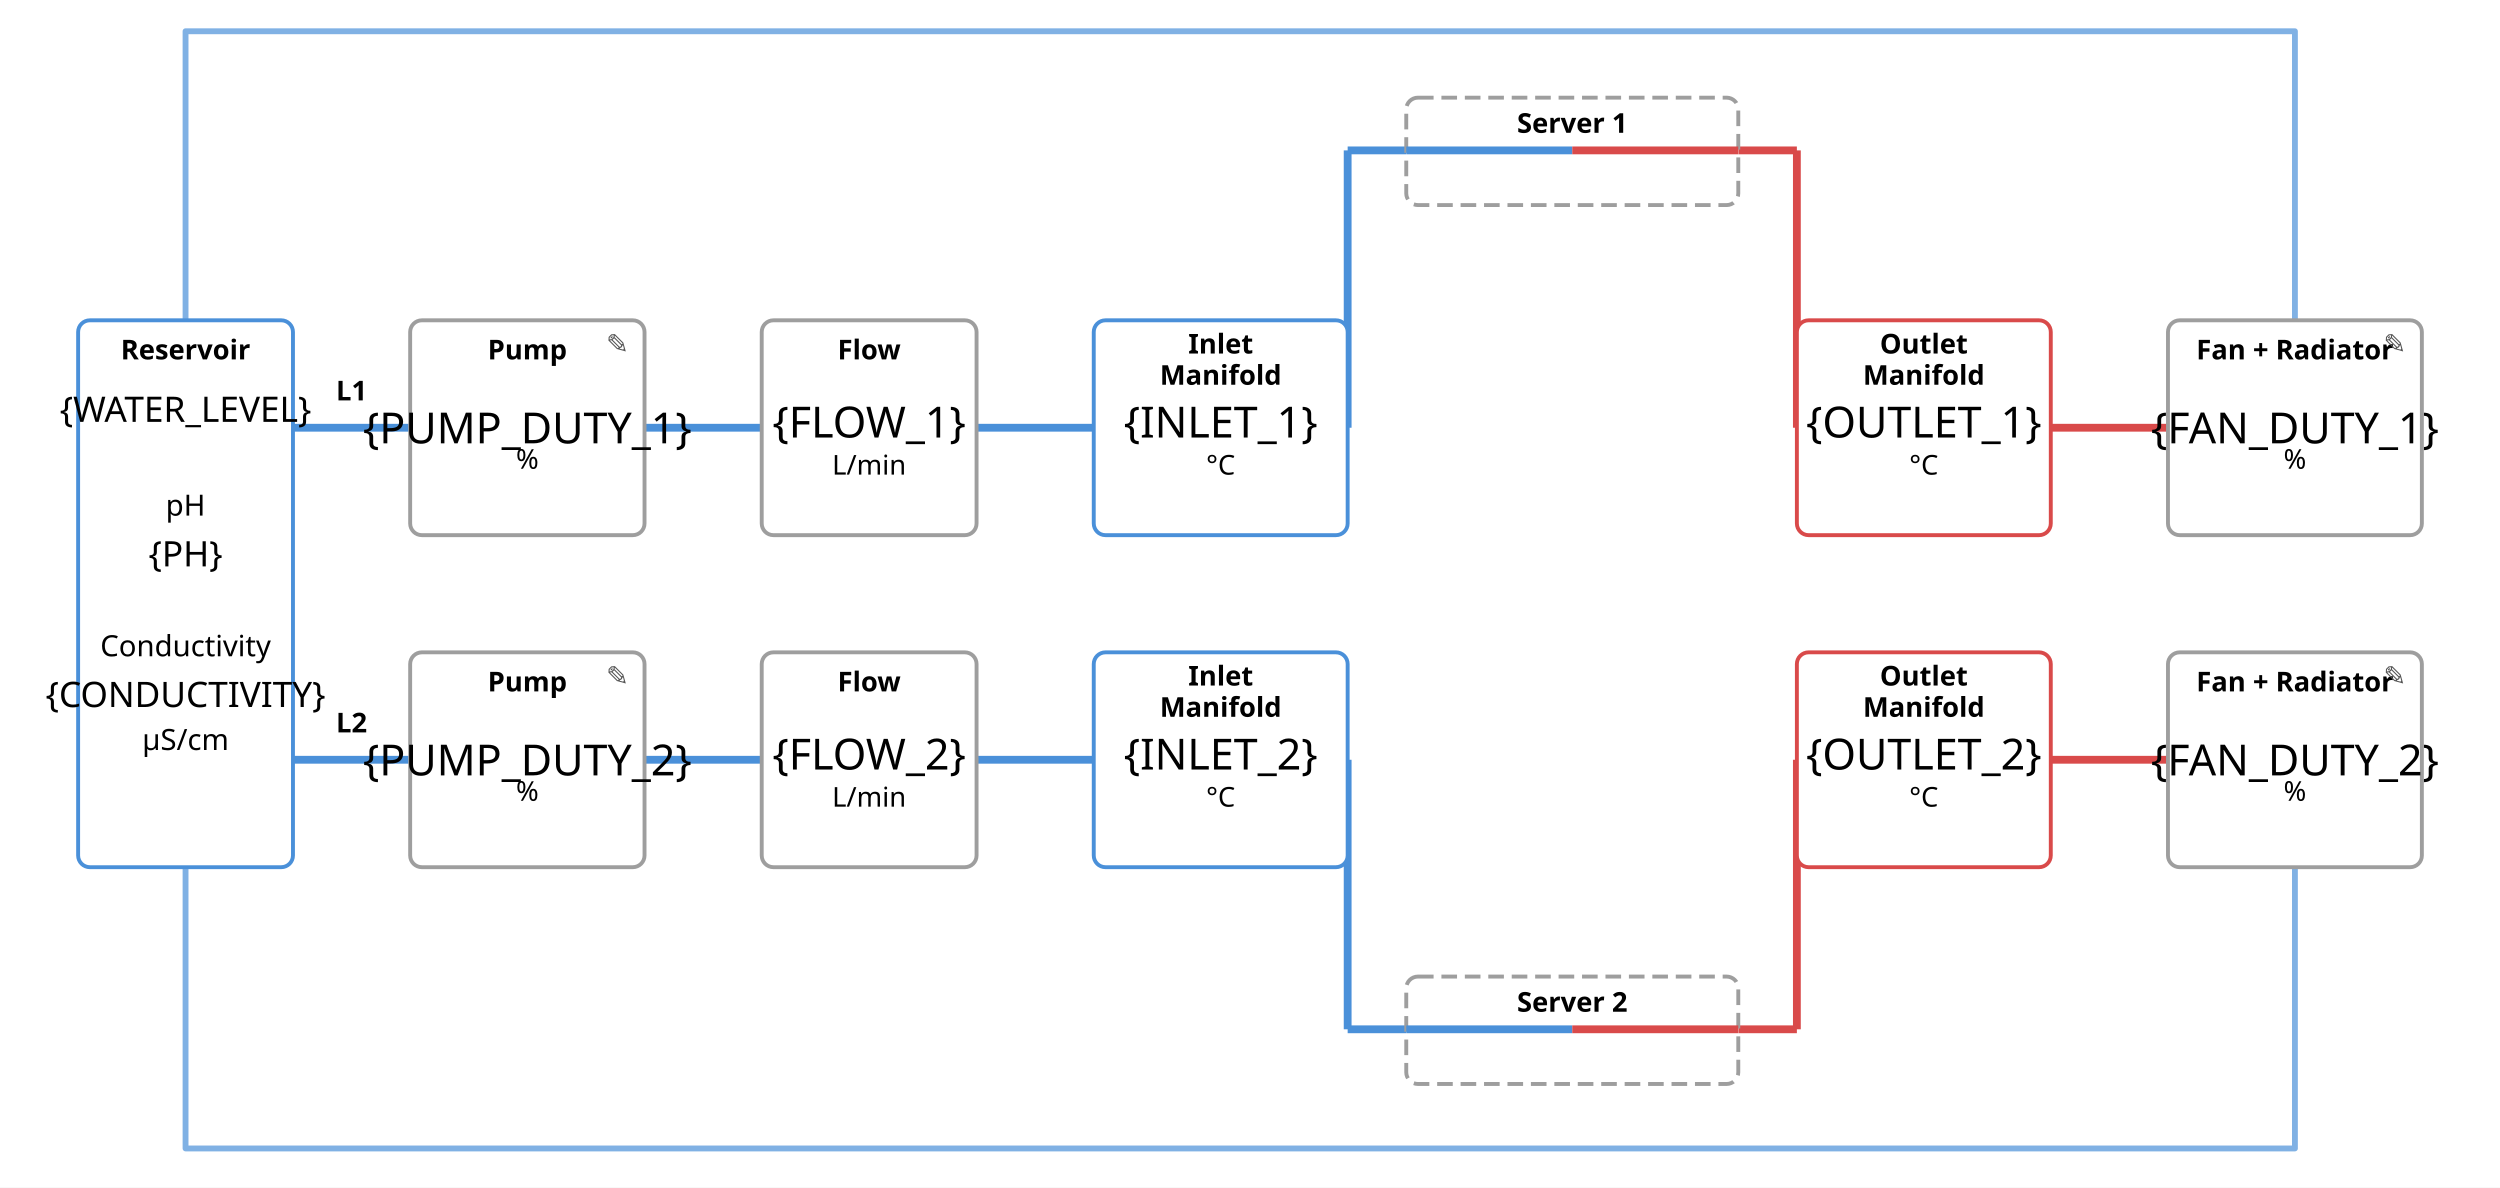
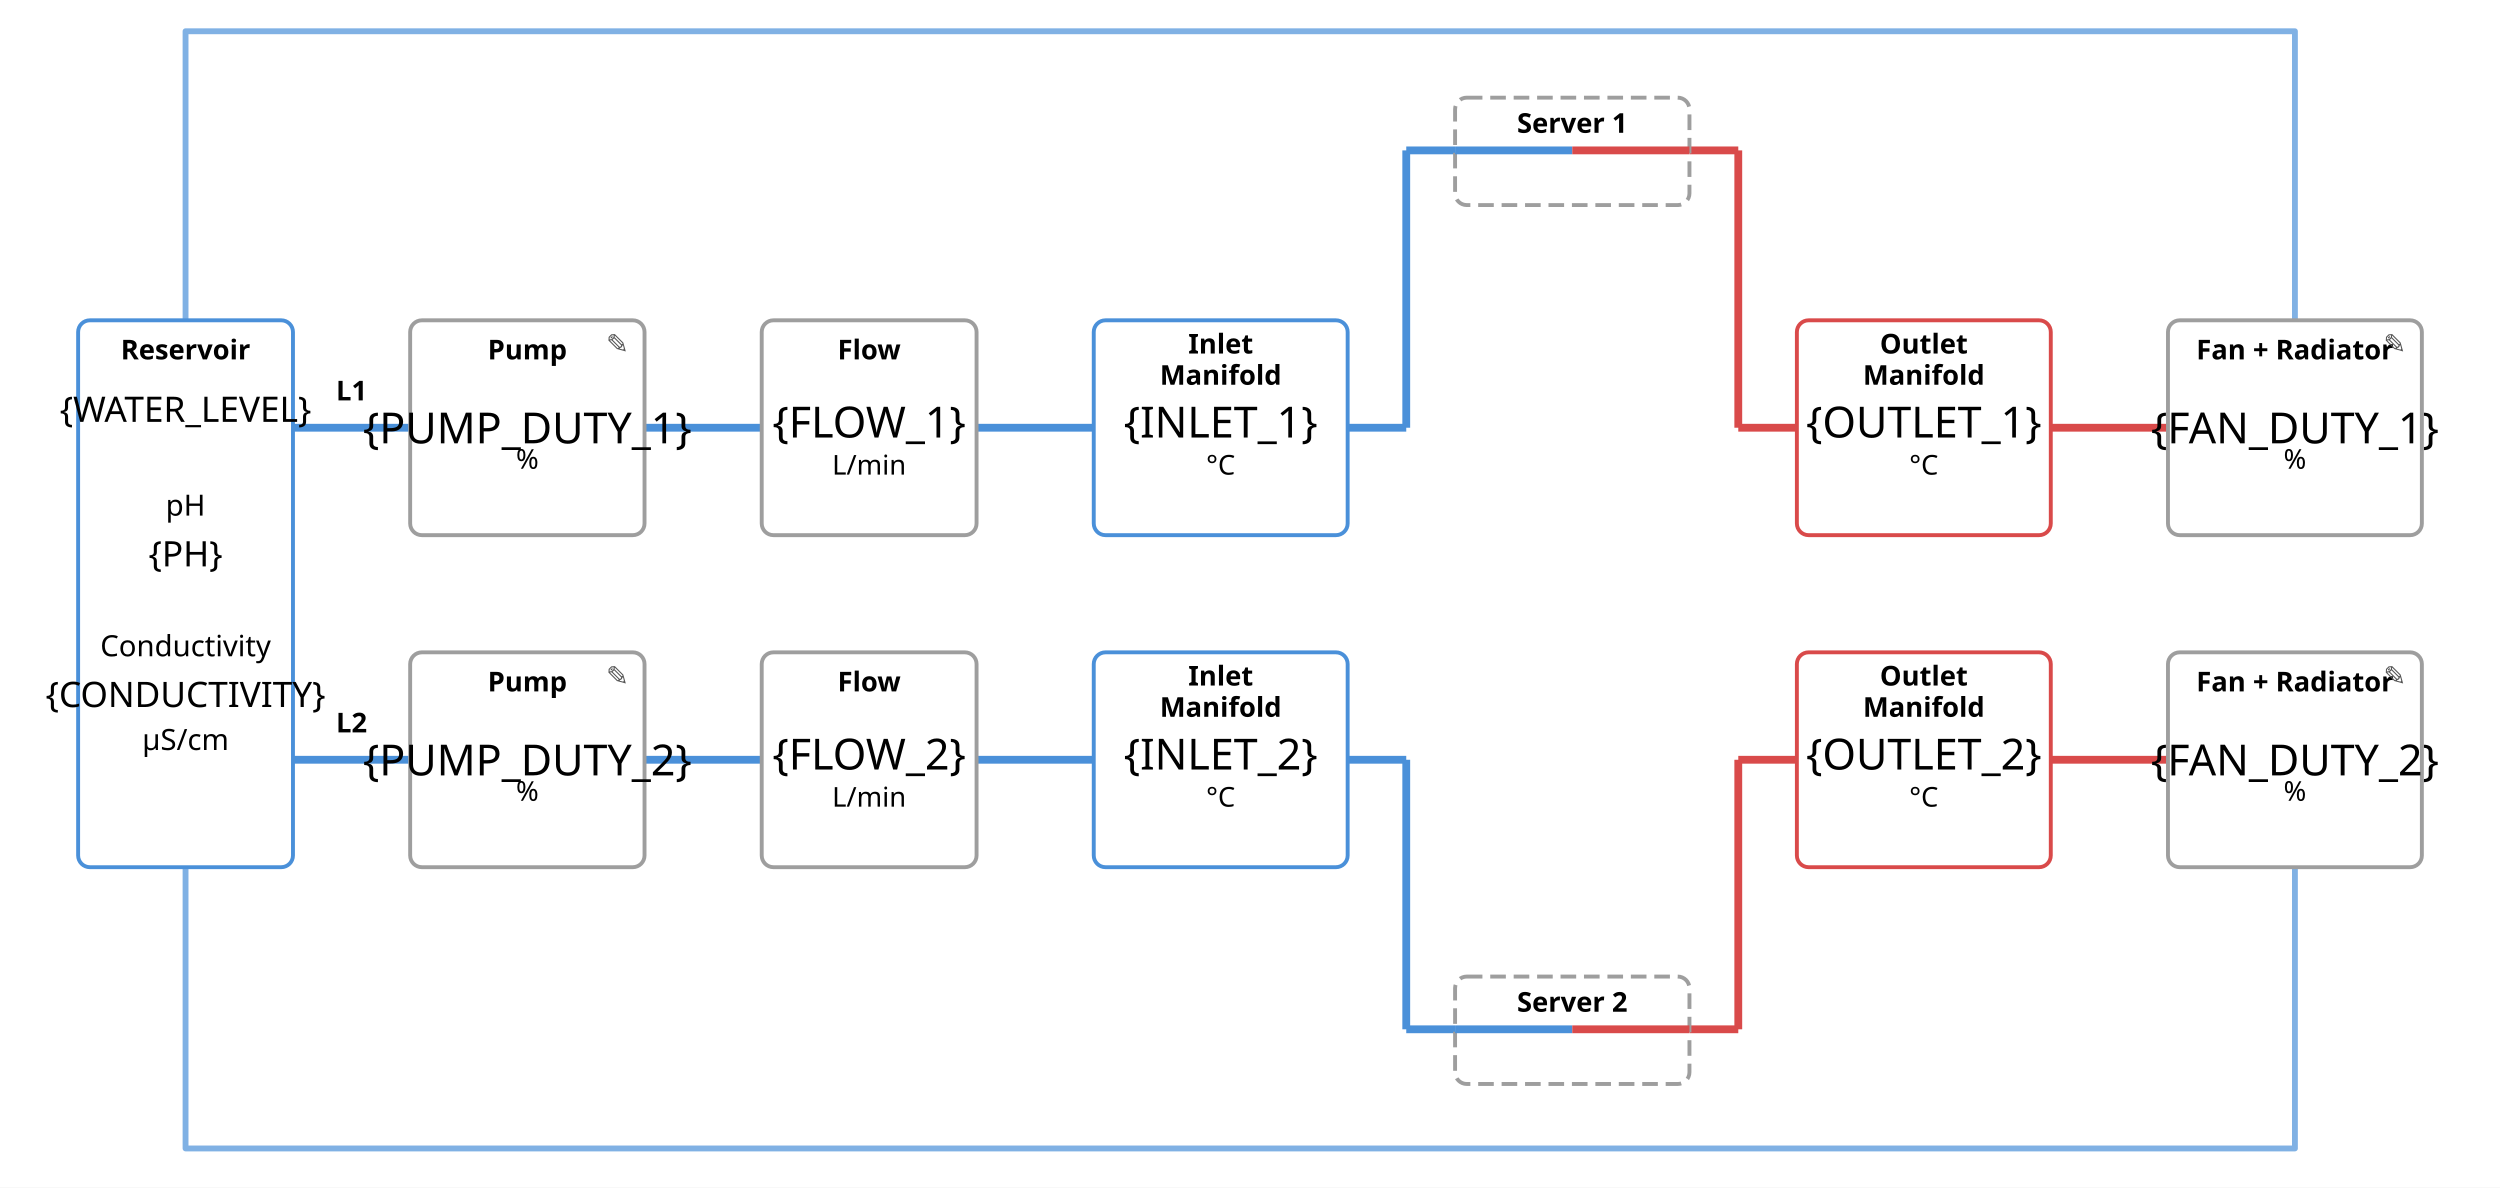
<svg xmlns="http://www.w3.org/2000/svg" viewBox="0 0 1280 608" width="1280" height="608">
  <rect width="1280" height="608" fill="#ffffff" />
  <polyline points="1175,164 1175,16 95,16 95,164" fill="none" stroke="#4a90d9" stroke-width="3" stroke-linejoin="round" opacity="0.7" />
  <polyline points="1175,444 1175,588 95,588 95,444" fill="none" stroke="#4a90d9" stroke-width="3" stroke-linejoin="round" opacity="0.7" />
  <line x1="150" y1="219" x2="210" y2="219" stroke="#4a90d9" stroke-width="4" />
  <line x1="330" y1="219" x2="390" y2="219" stroke="#4a90d9" stroke-width="4" />
  <line x1="500" y1="219" x2="560" y2="219" stroke="#4a90d9" stroke-width="4" />
-   <line x1="690" y1="219" x2="690" y2="77" stroke="#4a90d9" stroke-width="4" />
-   <line x1="690" y1="77" x2="720" y2="77" stroke="#4a90d9" stroke-width="4" />
+   <line x1="690" y1="219" x2="720" y2="219" stroke="#4a90d9" stroke-width="4" />
+   <line x1="720" y1="219" x2="720" y2="77" stroke="#4a90d9" stroke-width="4" />
  <line x1="150" y1="389" x2="210" y2="389" stroke="#4a90d9" stroke-width="4" />
  <line x1="330" y1="389" x2="390" y2="389" stroke="#4a90d9" stroke-width="4" />
  <line x1="500" y1="389" x2="560" y2="389" stroke="#4a90d9" stroke-width="4" />
-   <line x1="690" y1="389" x2="690" y2="527" stroke="#4a90d9" stroke-width="4" />
-   <line x1="690" y1="527" x2="720" y2="527" stroke="#4a90d9" stroke-width="4" />
-   <line x1="890" y1="77" x2="920" y2="77" stroke="#d94a4a" stroke-width="4" />
-   <line x1="920" y1="77" x2="920" y2="219" stroke="#d94a4a" stroke-width="4" />
-   <line x1="890" y1="527" x2="920" y2="527" stroke="#d94a4a" stroke-width="4" />
-   <line x1="920" y1="527" x2="920" y2="389" stroke="#d94a4a" stroke-width="4" />
+   <line x1="690" y1="389" x2="720" y2="389" stroke="#4a90d9" stroke-width="4" />
+   <line x1="720" y1="389" x2="720" y2="527" stroke="#4a90d9" stroke-width="4" />
+   <line x1="890" y1="77" x2="890" y2="219" stroke="#d94a4a" stroke-width="4" />
+   <line x1="890" y1="219" x2="920" y2="219" stroke="#d94a4a" stroke-width="4" />
+   <line x1="890" y1="527" x2="890" y2="389" stroke="#d94a4a" stroke-width="4" />
+   <line x1="890" y1="389" x2="920" y2="389" stroke="#d94a4a" stroke-width="4" />
  <line x1="1050" y1="219" x2="1110" y2="219" stroke="#d94a4a" stroke-width="4" />
  <line x1="1050" y1="389" x2="1110" y2="389" stroke="#d94a4a" stroke-width="4" />
  <rect x="40" y="164" width="110" height="280" rx="6" fill="#ffffff" stroke="#4a90d9" stroke-width="2" />
  <rect x="210" y="164" width="120" height="110" rx="6" fill="#ffffff" stroke="#9e9e9e" stroke-width="2" />
  <rect x="210" y="334" width="120" height="110" rx="6" fill="#ffffff" stroke="#9e9e9e" stroke-width="2" />
  <rect x="390" y="164" width="110" height="110" rx="6" fill="#ffffff" stroke="#9e9e9e" stroke-width="2" />
  <rect x="390" y="334" width="110" height="110" rx="6" fill="#ffffff" stroke="#9e9e9e" stroke-width="2" />
  <rect x="560" y="164" width="130" height="110" rx="6" fill="#ffffff" stroke="#4a90d9" stroke-width="2" />
  <rect x="560" y="334" width="130" height="110" rx="6" fill="#ffffff" stroke="#4a90d9" stroke-width="2" />
  <rect x="920" y="164" width="130" height="110" rx="6" fill="#ffffff" stroke="#d94a4a" stroke-width="2" />
  <rect x="920" y="334" width="130" height="110" rx="6" fill="#ffffff" stroke="#d94a4a" stroke-width="2" />
  <rect x="1110" y="164" width="130" height="110" rx="6" fill="#ffffff" stroke="#9e9e9e" stroke-width="2" />
  <rect x="1110" y="334" width="130" height="110" rx="6" fill="#ffffff" stroke="#9e9e9e" stroke-width="2" />
-   <rect x="720" y="50" width="170" height="55" rx="6" fill="#ffffff" stroke="#9e9e9e" stroke-width="2" stroke-dasharray="8,4" />
-   <rect x="720" y="500" width="170" height="55" rx="6" fill="#ffffff" stroke="#9e9e9e" stroke-width="2" stroke-dasharray="8,4" />
-   <line x1="720" y1="77" x2="805" y2="77" stroke="#4a90d9" stroke-width="4" />
-   <line x1="805" y1="77" x2="890" y2="77" stroke="#d94a4a" stroke-width="4" />
-   <line x1="720" y1="527" x2="805" y2="527" stroke="#4a90d9" stroke-width="4" />
-   <line x1="805" y1="527" x2="890" y2="527" stroke="#d94a4a" stroke-width="4" />
+   <line x1="720" y1="77" x2="745" y2="77" stroke="#4a90d9" stroke-width="4" />
+   <line x1="865" y1="77" x2="890" y2="77" stroke="#d94a4a" stroke-width="4" />
+   <line x1="720" y1="527" x2="745" y2="527" stroke="#4a90d9" stroke-width="4" />
+   <line x1="865" y1="527" x2="890" y2="527" stroke="#d94a4a" stroke-width="4" />
+   <rect x="745" y="50" width="120" height="55" rx="6" fill="#ffffff" stroke="#9e9e9e" stroke-width="2" stroke-dasharray="8,4" />
+   <rect x="745" y="500" width="120" height="55" rx="6" fill="#ffffff" stroke="#9e9e9e" stroke-width="2" stroke-dasharray="8,4" />
+   <line x1="745" y1="77" x2="805" y2="77" stroke="#4a90d9" stroke-width="4" />
+   <line x1="805" y1="77" x2="865" y2="77" stroke="#d94a4a" stroke-width="4" />
+   <line x1="745" y1="527" x2="805" y2="527" stroke="#4a90d9" stroke-width="4" />
+   <line x1="805" y1="527" x2="865" y2="527" stroke="#d94a4a" stroke-width="4" />
  <text x="95" y="184" text-anchor="middle" font-family="sans-serif" font-size="14" font-weight="bold" fill="#000000">Reservoir</text>
  <text x="95" y="216" text-anchor="middle" font-family="sans-serif" font-size="18" fill="{WATER_LEVEL_C}">{WATER_LEVEL}</text>
  <text x="95" y="264" text-anchor="middle" font-family="sans-serif" font-size="15" fill="#000000">pH</text>
  <text x="95" y="290" text-anchor="middle" font-family="sans-serif" font-size="18" fill="#000000">{PH}</text>
  <text x="95" y="336" text-anchor="middle" font-family="sans-serif" font-size="15" fill="#000000">Conductivity</text>
  <text x="95" y="362" text-anchor="middle" font-family="sans-serif" font-size="18" fill="#000000">{CONDUCTIVITY}</text>
  <text x="95" y="384" text-anchor="middle" font-family="sans-serif" font-size="15" fill="#000000">µS/cm</text>
  <text x="180" y="205" text-anchor="middle" font-family="sans-serif" font-size="14" font-weight="bold" fill="#000000">L1</text>
  <text x="180" y="375" text-anchor="middle" font-family="sans-serif" font-size="14" font-weight="bold" fill="#000000">L2</text>
  <text x="270" y="184" text-anchor="middle" font-family="sans-serif" font-size="14" font-weight="bold" fill="#000000">Pump</text>
  <text x="322" y="181" text-anchor="end" font-family="sans-serif" font-size="14" fill="#555555">✎</text>
  <text x="270" y="227" text-anchor="middle" font-family="sans-serif" font-size="22" fill="#000000">{PUMP_DUTY_1}</text>
  <text x="270" y="240" text-anchor="middle" font-family="sans-serif" font-size="14" fill="#000000">%</text>
  <text x="270" y="354" text-anchor="middle" font-family="sans-serif" font-size="14" font-weight="bold" fill="#000000">Pump</text>
  <text x="322" y="351" text-anchor="end" font-family="sans-serif" font-size="14" fill="#555555">✎</text>
  <text x="270" y="397" text-anchor="middle" font-family="sans-serif" font-size="22" fill="#000000">{PUMP_DUTY_2}</text>
  <text x="270" y="410" text-anchor="middle" font-family="sans-serif" font-size="14" fill="#000000">%</text>
  <text x="445" y="184" text-anchor="middle" font-family="sans-serif" font-size="14" font-weight="bold" fill="#000000">Flow</text>
  <text x="445" y="224" text-anchor="middle" font-family="sans-serif" font-size="22" fill="#000000">{FLOW_1}</text>
  <text x="445" y="243" text-anchor="middle" font-family="sans-serif" font-size="14" fill="#000000">L/min</text>
  <text x="445" y="354" text-anchor="middle" font-family="sans-serif" font-size="14" font-weight="bold" fill="#000000">Flow</text>
  <text x="445" y="394" text-anchor="middle" font-family="sans-serif" font-size="22" fill="#000000">{FLOW_2}</text>
  <text x="445" y="413" text-anchor="middle" font-family="sans-serif" font-size="14" fill="#000000">L/min</text>
  <text x="625" y="181" text-anchor="middle" font-family="sans-serif" font-size="14" font-weight="bold" fill="#000000">Inlet</text>
  <text x="625" y="197" text-anchor="middle" font-family="sans-serif" font-size="14" font-weight="bold" fill="#000000">Manifold</text>
  <text x="625" y="224" text-anchor="middle" font-family="sans-serif" font-size="22" fill="{INLET_1_C}">{INLET_1}</text>
  <text x="625" y="243" text-anchor="middle" font-family="sans-serif" font-size="14" fill="#000000">°C</text>
  <text x="625" y="351" text-anchor="middle" font-family="sans-serif" font-size="14" font-weight="bold" fill="#000000">Inlet</text>
  <text x="625" y="367" text-anchor="middle" font-family="sans-serif" font-size="14" font-weight="bold" fill="#000000">Manifold</text>
  <text x="625" y="394" text-anchor="middle" font-family="sans-serif" font-size="22" fill="{INLET_2_C}">{INLET_2}</text>
  <text x="625" y="413" text-anchor="middle" font-family="sans-serif" font-size="14" fill="#000000">°C</text>
  <text x="805" y="68" text-anchor="middle" font-family="sans-serif" font-size="14" font-weight="bold" fill="#000000">Server 1</text>
  <text x="805" y="518" text-anchor="middle" font-family="sans-serif" font-size="14" font-weight="bold" fill="#000000">Server 2</text>
  <text x="985" y="181" text-anchor="middle" font-family="sans-serif" font-size="14" font-weight="bold" fill="#000000">Outlet</text>
  <text x="985" y="197" text-anchor="middle" font-family="sans-serif" font-size="14" font-weight="bold" fill="#000000">Manifold</text>
  <text x="985" y="224" text-anchor="middle" font-family="sans-serif" font-size="22" fill="{OUTLET_1_C}">{OUTLET_1}</text>
  <text x="985" y="243" text-anchor="middle" font-family="sans-serif" font-size="14" fill="#000000">°C</text>
  <text x="985" y="351" text-anchor="middle" font-family="sans-serif" font-size="14" font-weight="bold" fill="#000000">Outlet</text>
  <text x="985" y="367" text-anchor="middle" font-family="sans-serif" font-size="14" font-weight="bold" fill="#000000">Manifold</text>
  <text x="985" y="394" text-anchor="middle" font-family="sans-serif" font-size="22" fill="{OUTLET_2_C}">{OUTLET_2}</text>
  <text x="985" y="413" text-anchor="middle" font-family="sans-serif" font-size="14" fill="#000000">°C</text>
  <text x="1175" y="184" text-anchor="middle" font-family="sans-serif" font-size="14" font-weight="bold" fill="#000000">Fan + Radiator</text>
  <text x="1232" y="181" text-anchor="end" font-family="sans-serif" font-size="14" fill="#555555">✎</text>
  <text x="1175" y="227" text-anchor="middle" font-family="sans-serif" font-size="22" fill="#000000">{FAN_DUTY_1}</text>
  <text x="1175" y="240" text-anchor="middle" font-family="sans-serif" font-size="14" fill="#000000">%</text>
  <text x="1175" y="354" text-anchor="middle" font-family="sans-serif" font-size="14" font-weight="bold" fill="#000000">Fan + Radiator</text>
  <text x="1232" y="351" text-anchor="end" font-family="sans-serif" font-size="14" fill="#555555">✎</text>
  <text x="1175" y="397" text-anchor="middle" font-family="sans-serif" font-size="22" fill="#000000">{FAN_DUTY_2}</text>
  <text x="1175" y="410" text-anchor="middle" font-family="sans-serif" font-size="14" fill="#000000">%</text>
</svg>
